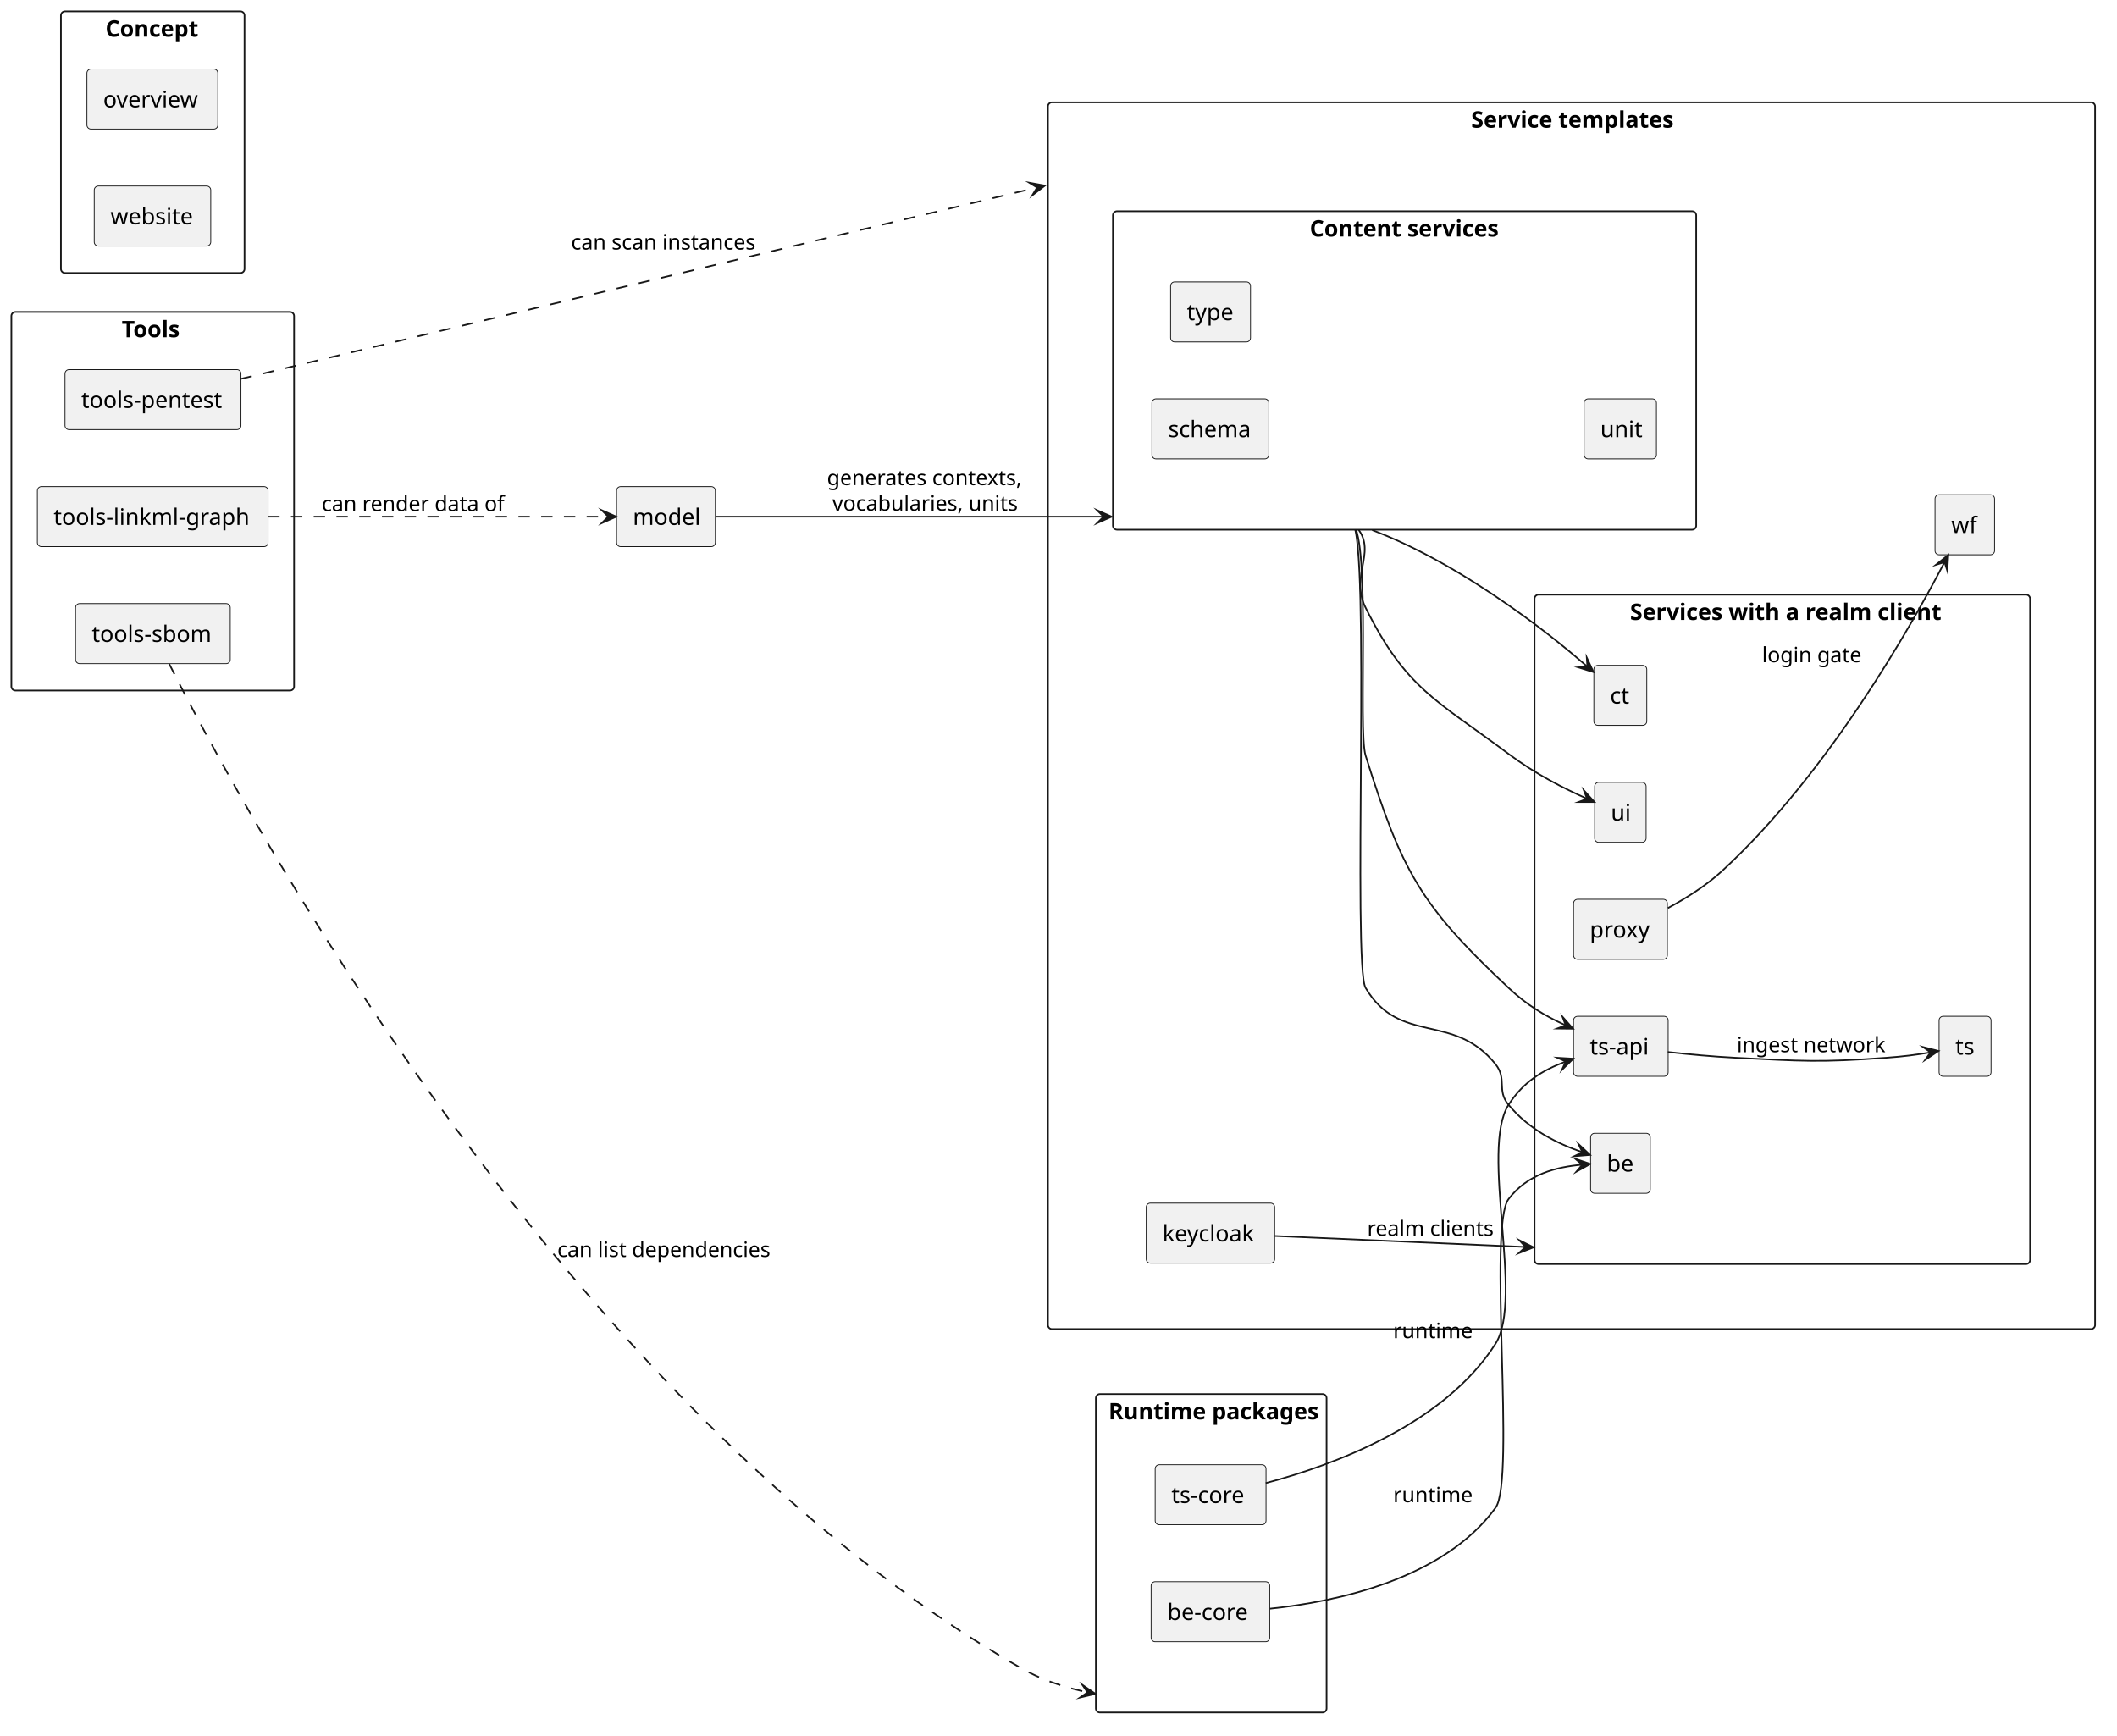
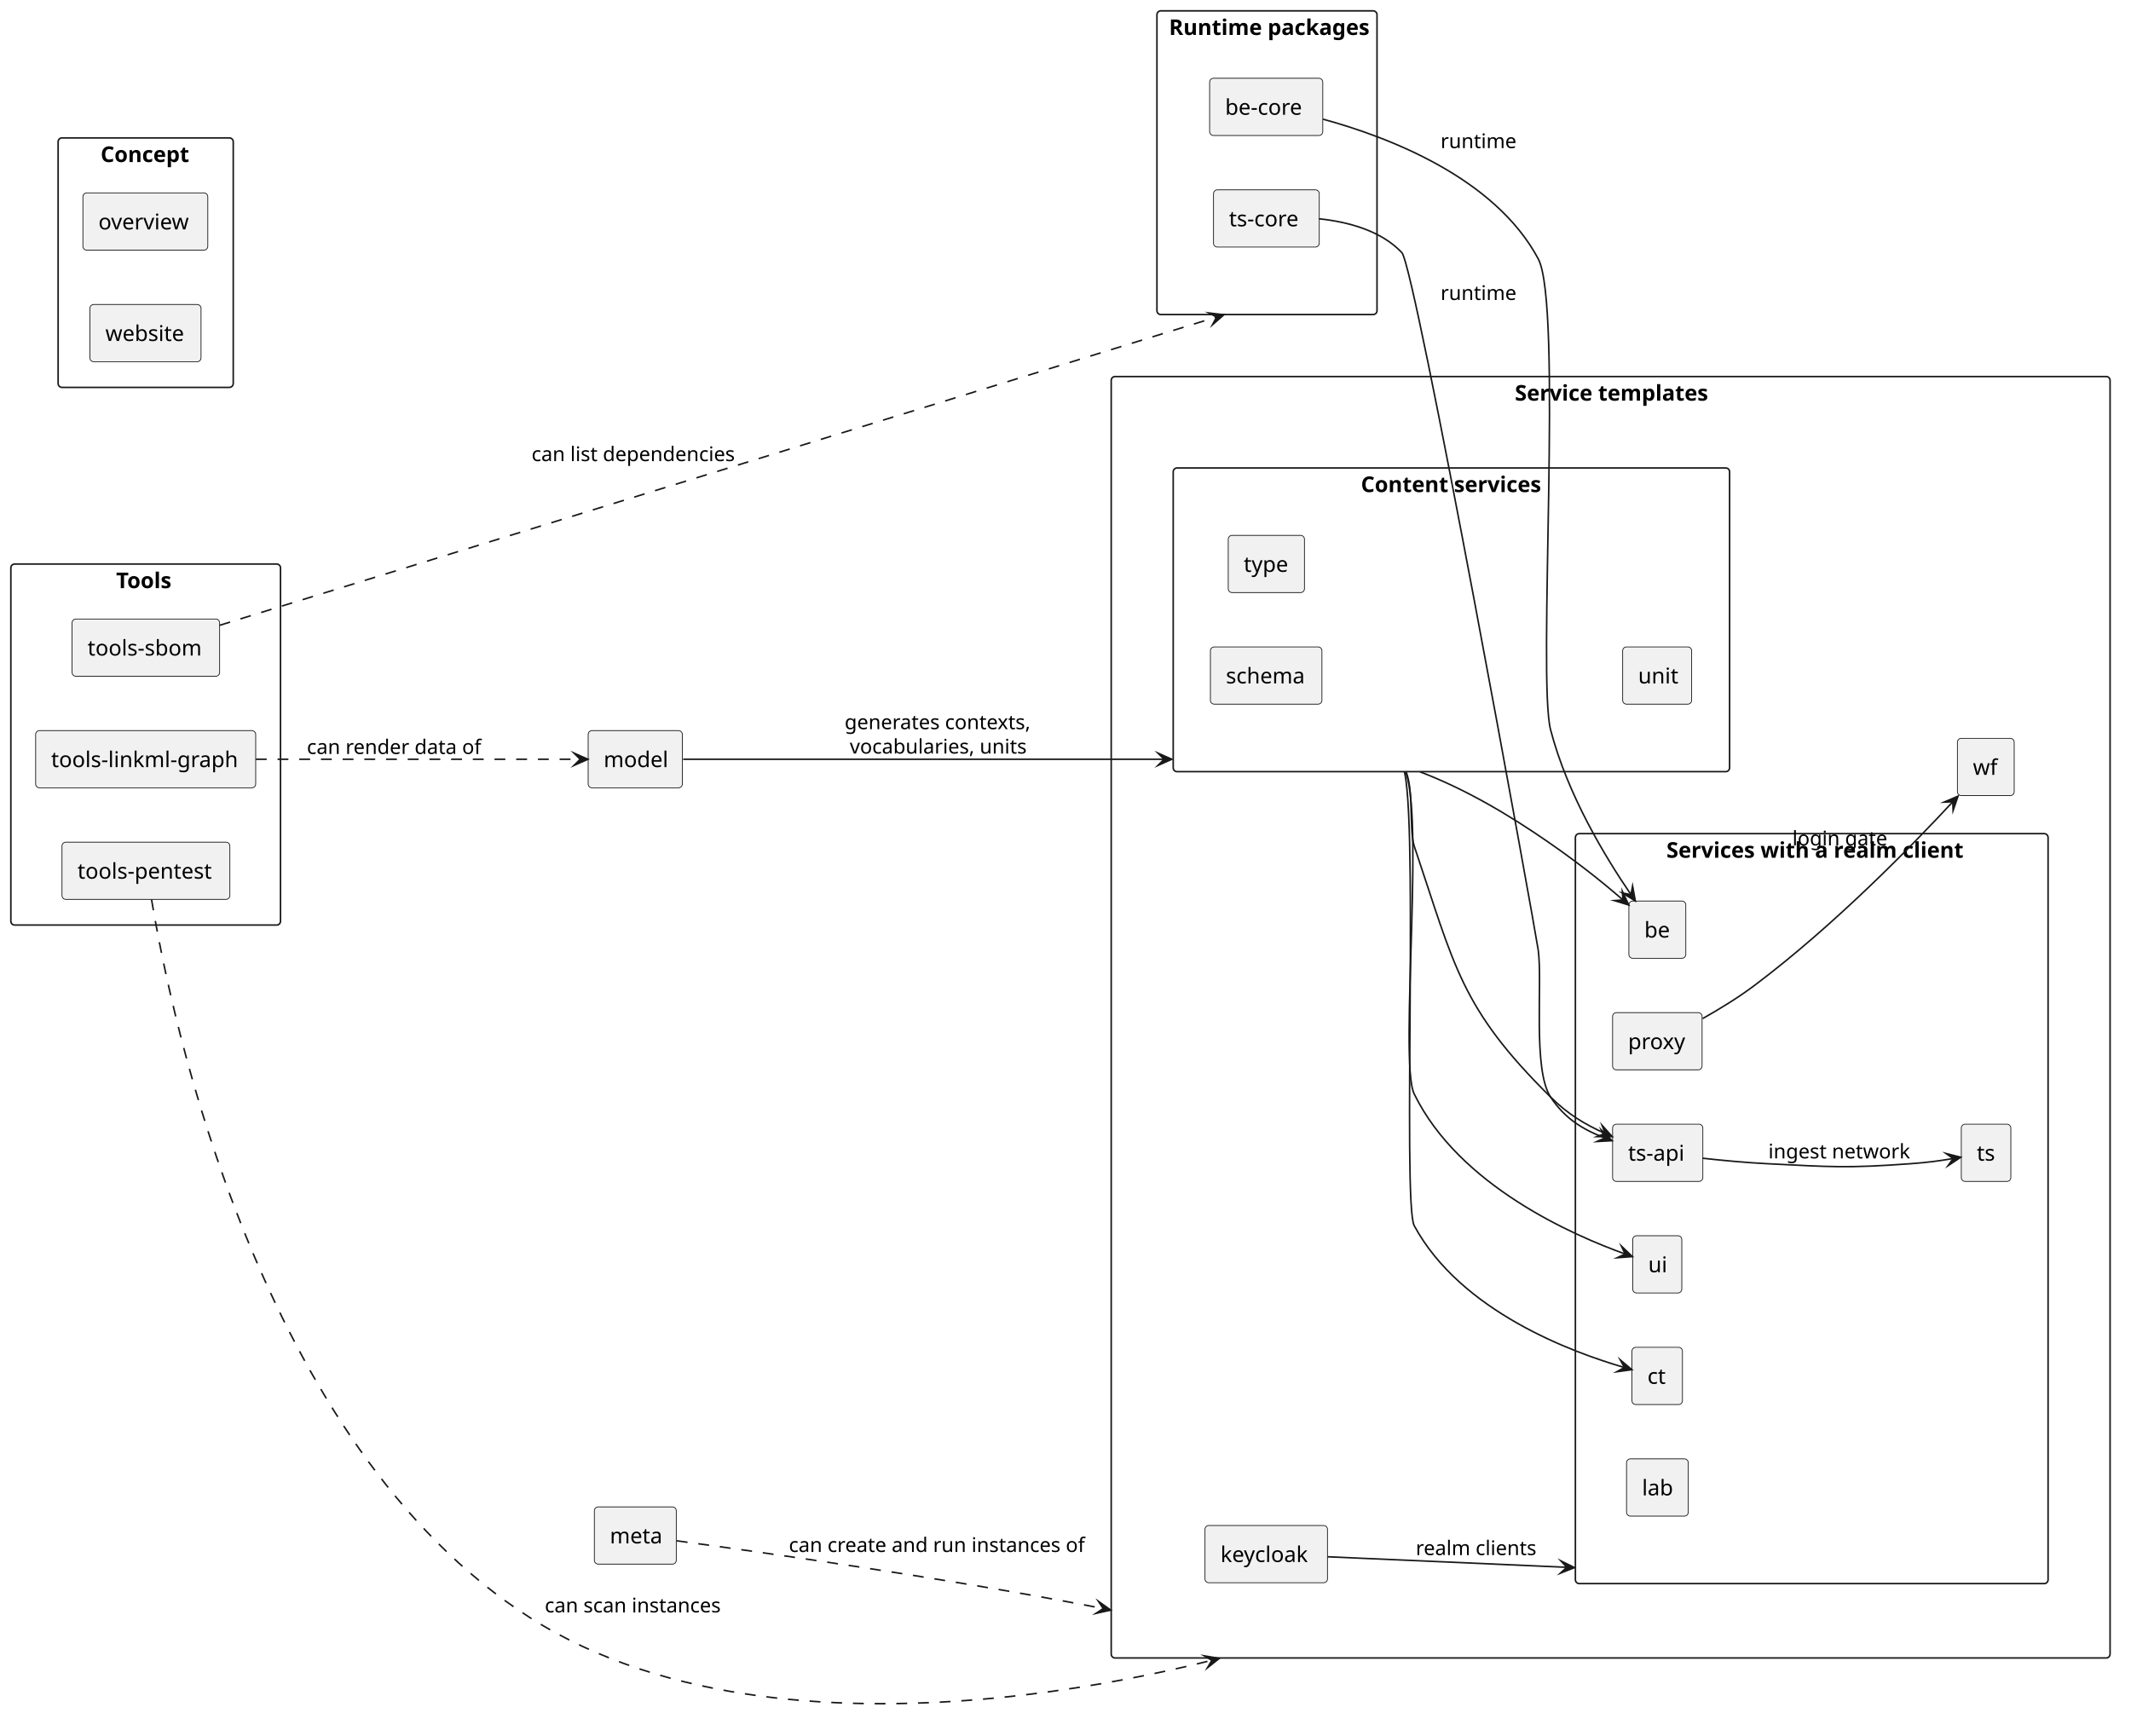
- <svg xmlns="http://www.w3.org/2000/svg" version="1.1" data-diagram-type="DESCRIPTION" style="width:1303px;height:1068px;background:#FFFFFF;" width="1303px" height="1068px" viewBox="0 0 1303 1068" zoomAndPan="magnify" preserveAspectRatio="none" contentStyleType="text/css">
+ <svg xmlns="http://www.w3.org/2000/svg" version="1.1" data-diagram-type="DESCRIPTION" style="width:1375px;height:1120px;background:#FFFFFF;" width="1375px" height="1120px" viewBox="0 0 1375 1120" zoomAndPan="magnify" preserveAspectRatio="none" contentStyleType="text/css">
  <defs />
  <g font-family="sans-serif" lengthAdjust="spacing">
    <g class="cluster" data-qualified-name="concept" id="ent0001" data-source-line="3">
-       <rect x="37.5" y="7" width="113" height="161" fill="none" style="stroke:#181818;stroke-width:1;" rx="2.5" ry="2.5" />
-       <text x="64.906" y="22.563" fill="#000" font-size="14" textLength="58.188" font-weight="700">Concept</text>
+       <rect x="37.5" y="89" width="113" height="161" fill="none" style="stroke:#181818;stroke-width:1;" rx="2.5" ry="2.5" />
+       <text x="64.906" y="104.563" fill="#000" font-size="14" textLength="58.188" font-weight="700">Concept</text>
    </g>
    <g class="cluster" data-qualified-name="tools" id="ent0004" data-source-line="7">
-       <rect x="7" y="192" width="174" height="233" fill="none" style="stroke:#181818;stroke-width:1;" rx="2.5" ry="2.5" />
-       <text x="74.924" y="207.563" fill="#000" font-size="14" textLength="38.151" font-weight="700">Tools</text>
+       <rect x="7" y="364" width="174" height="233" fill="none" style="stroke:#181818;stroke-width:1;" rx="2.5" ry="2.5" />
+       <text x="74.924" y="379.563" fill="#000" font-size="14" textLength="38.151" font-weight="700">Tools</text>
    </g>
-     <g class="cluster" data-qualified-name="packages" id="ent0009" data-source-line="13">
-       <rect x="674.5" y="858" width="142" height="196" fill="none" style="stroke:#181818;stroke-width:1;" rx="2.5" ry="2.5" />
-       <text x="682.278" y="873.563" fill="#000" font-size="14" textLength="126.444" font-weight="700">Runtime packages</text>
+     <g class="cluster" data-qualified-name="packages" id="ent0010" data-source-line="14">
+       <rect x="746.5" y="7" width="142" height="196" fill="none" style="stroke:#181818;stroke-width:1;" rx="2.5" ry="2.5" />
+       <text x="754.278" y="22.563" fill="#000" font-size="14" textLength="126.444" font-weight="700">Runtime packages</text>
    </g>
-     <g class="cluster" data-qualified-name="templates" id="ent0012" data-source-line="17">
-       <rect x="645" y="63" width="644.5" height="755" fill="none" style="stroke:#181818;stroke-width:1;" rx="2.5" ry="2.5" />
-       <text x="905.457" y="78.563" fill="#000" font-size="14" textLength="123.587" font-weight="700">Service templates</text>
+     <g class="cluster" data-qualified-name="templates" id="ent0013" data-source-line="18">
+       <rect x="717" y="243" width="644.5" height="827" fill="none" style="stroke:#181818;stroke-width:1;" rx="2.5" ry="2.5" />
+       <text x="977.457" y="258.563" fill="#000" font-size="14" textLength="123.587" font-weight="700">Service templates</text>
    </g>
-     <g class="cluster" data-qualified-name="templates.content" id="ent0014" data-source-line="19">
-       <rect x="685" y="130" width="359" height="196" fill="none" style="stroke:#181818;stroke-width:1;" rx="2.5" ry="2.5" />
-       <text x="806.114" y="145.563" fill="#000" font-size="14" textLength="116.771" font-weight="700">Content services</text>
+     <g class="cluster" data-qualified-name="templates.content" id="ent0015" data-source-line="20">
+       <rect x="757" y="302" width="359" height="196" fill="none" style="stroke:#181818;stroke-width:1;" rx="2.5" ry="2.5" />
+       <text x="878.114" y="317.563" fill="#000" font-size="14" textLength="116.771" font-weight="700">Content services</text>
    </g>
-     <g class="cluster" data-qualified-name="templates.clients" id="ent0018" data-source-line="24">
-       <rect x="944.5" y="366" width="305" height="412" fill="none" style="stroke:#181818;stroke-width:1;" rx="2.5" ry="2.5" />
-       <text x="1003.255" y="381.563" fill="#000" font-size="14" textLength="187.489" font-weight="700">Services with a realm client</text>
+     <g class="cluster" data-qualified-name="templates.clients" id="ent0019" data-source-line="25">
+       <rect x="1016.5" y="538" width="305" height="484" fill="none" style="stroke:#181818;stroke-width:1;" rx="2.5" ry="2.5" />
+       <text x="1075.255" y="553.563" fill="#000" font-size="14" textLength="187.489" font-weight="700">Services with a realm client</text>
    </g>
    <g class="entity" data-qualified-name="concept.overview" id="ent0002" data-source-line="4">
-       <rect x="53.5" y="42.5" width="80.573" height="36.939" fill="#F1F1F1" style="stroke:#181818;stroke-width:0.5;" rx="2.5" ry="2.5" />
-       <text x="63.5" y="66.063" fill="#000" font-size="14" textLength="60.573">overview</text>
+       <rect x="53.5" y="124.5" width="80.573" height="36.939" fill="#F1F1F1" style="stroke:#181818;stroke-width:0.5;" rx="2.5" ry="2.5" />
+       <text x="63.5" y="148.063" fill="#000" font-size="14" textLength="60.573">overview</text>
    </g>
    <g class="entity" data-qualified-name="concept.website" id="ent0003" data-source-line="5">
-       <rect x="58" y="114.5" width="71.714" height="36.939" fill="#F1F1F1" style="stroke:#181818;stroke-width:0.5;" rx="2.5" ry="2.5" />
-       <text x="68" y="138.063" fill="#000" font-size="14" textLength="51.714">website</text>
+       <rect x="58" y="196.5" width="71.714" height="36.939" fill="#F1F1F1" style="stroke:#181818;stroke-width:0.5;" rx="2.5" ry="2.5" />
+       <text x="68" y="220.063" fill="#000" font-size="14" textLength="51.714">website</text>
    </g>
    <g class="entity" data-qualified-name="tools.linkmlgraph" id="ent0005" data-source-line="8">
-       <rect x="23" y="299.5" width="141.987" height="36.939" fill="#F1F1F1" style="stroke:#181818;stroke-width:0.5;" rx="2.5" ry="2.5" />
-       <text x="33" y="323.063" fill="#000" font-size="14" textLength="121.987">tools-linkml-graph</text>
+       <rect x="23" y="471.5" width="141.987" height="36.939" fill="#F1F1F1" style="stroke:#181818;stroke-width:0.5;" rx="2.5" ry="2.5" />
+       <text x="33" y="495.063" fill="#000" font-size="14" textLength="121.987">tools-linkml-graph</text>
    </g>
    <g class="entity" data-qualified-name="tools.sbom" id="ent0006" data-source-line="9">
-       <rect x="46.5" y="371.5" width="95.209" height="36.939" fill="#F1F1F1" style="stroke:#181818;stroke-width:0.5;" rx="2.5" ry="2.5" />
-       <text x="56.5" y="395.063" fill="#000" font-size="14" textLength="75.209">tools-sbom</text>
+       <rect x="46.5" y="399.5" width="95.209" height="36.939" fill="#F1F1F1" style="stroke:#181818;stroke-width:0.5;" rx="2.5" ry="2.5" />
+       <text x="56.5" y="423.063" fill="#000" font-size="14" textLength="75.209">tools-sbom</text>
    </g>
    <g class="entity" data-qualified-name="tools.pentest" id="ent0007" data-source-line="10">
-       <rect x="40" y="227.5" width="108.307" height="36.939" fill="#F1F1F1" style="stroke:#181818;stroke-width:0.5;" rx="2.5" ry="2.5" />
-       <text x="50" y="251.063" fill="#000" font-size="14" textLength="88.307">tools-pentest</text>
+       <rect x="40" y="543.5" width="108.307" height="36.939" fill="#F1F1F1" style="stroke:#181818;stroke-width:0.5;" rx="2.5" ry="2.5" />
+       <text x="50" y="567.063" fill="#000" font-size="14" textLength="88.307">tools-pentest</text>
    </g>
-     <g class="entity" data-qualified-name="packages.becore" id="ent0010" data-source-line="14">
-       <rect x="708.5" y="973.5" width="72.999" height="36.939" fill="#F1F1F1" style="stroke:#181818;stroke-width:0.5;" rx="2.5" ry="2.5" />
-       <text x="718.5" y="997.063" fill="#000" font-size="14" textLength="52.999">be-core</text>
+     <g class="entity" data-qualified-name="packages.becore" id="ent0011" data-source-line="15">
+       <rect x="780.5" y="50.5" width="72.999" height="36.939" fill="#F1F1F1" style="stroke:#181818;stroke-width:0.5;" rx="2.5" ry="2.5" />
+       <text x="790.5" y="74.063" fill="#000" font-size="14" textLength="52.999">be-core</text>
    </g>
-     <g class="entity" data-qualified-name="packages.tscore" id="ent0011" data-source-line="15">
-       <rect x="711" y="901.5" width="68.234" height="36.939" fill="#F1F1F1" style="stroke:#181818;stroke-width:0.5;" rx="2.5" ry="2.5" />
-       <text x="721" y="925.063" fill="#000" font-size="14" textLength="48.234">ts-core</text>
+     <g class="entity" data-qualified-name="packages.tscore" id="ent0012" data-source-line="16">
+       <rect x="783" y="122.5" width="68.234" height="36.939" fill="#F1F1F1" style="stroke:#181818;stroke-width:0.5;" rx="2.5" ry="2.5" />
+       <text x="793" y="146.063" fill="#000" font-size="14" textLength="48.234">ts-core</text>
    </g>
-     <g class="entity" data-qualified-name="templates.keycloak" id="ent0013" data-source-line="18">
-       <rect x="705.5" y="740.5" width="79.042" height="36.939" fill="#F1F1F1" style="stroke:#181818;stroke-width:0.5;" rx="2.5" ry="2.5" />
-       <text x="715.5" y="764.063" fill="#000" font-size="14" textLength="59.042">keycloak</text>
+     <g class="entity" data-qualified-name="templates.keycloak" id="ent0014" data-source-line="19">
+       <rect x="777.5" y="984.5" width="79.042" height="36.939" fill="#F1F1F1" style="stroke:#181818;stroke-width:0.5;" rx="2.5" ry="2.5" />
+       <text x="787.5" y="1008.063" fill="#000" font-size="14" textLength="59.042">keycloak</text>
    </g>
-     <g class="entity" data-qualified-name="templates.wf" id="ent0025" data-source-line="32">
-       <rect x="1191" y="304.5" width="36.639" height="36.939" fill="#F1F1F1" style="stroke:#181818;stroke-width:0.5;" rx="2.5" ry="2.5" />
-       <text x="1201" y="328.063" fill="#000" font-size="14" textLength="16.639">wf</text>
+     <g class="entity" data-qualified-name="templates.wf" id="ent0027" data-source-line="34">
+       <rect x="1263" y="476.5" width="36.639" height="36.939" fill="#F1F1F1" style="stroke:#181818;stroke-width:0.5;" rx="2.5" ry="2.5" />
+       <text x="1273" y="500.063" fill="#000" font-size="14" textLength="16.639">wf</text>
    </g>
-     <g class="entity" data-qualified-name="templates.content.schema" id="ent0015" data-source-line="20">
-       <rect x="709" y="245.5" width="71.953" height="36.939" fill="#F1F1F1" style="stroke:#181818;stroke-width:0.5;" rx="2.5" ry="2.5" />
-       <text x="719" y="269.063" fill="#000" font-size="14" textLength="51.953">schema</text>
+     <g class="entity" data-qualified-name="templates.content.schema" id="ent0016" data-source-line="21">
+       <rect x="781" y="417.5" width="71.953" height="36.939" fill="#F1F1F1" style="stroke:#181818;stroke-width:0.5;" rx="2.5" ry="2.5" />
+       <text x="791" y="441.063" fill="#000" font-size="14" textLength="51.953">schema</text>
    </g>
-     <g class="entity" data-qualified-name="templates.content.type" id="ent0016" data-source-line="21">
-       <rect x="720.5" y="173.5" width="49.183" height="36.939" fill="#F1F1F1" style="stroke:#181818;stroke-width:0.5;" rx="2.5" ry="2.5" />
-       <text x="730.5" y="197.063" fill="#000" font-size="14" textLength="29.183">type</text>
+     <g class="entity" data-qualified-name="templates.content.type" id="ent0017" data-source-line="22">
+       <rect x="792.5" y="345.5" width="49.183" height="36.939" fill="#F1F1F1" style="stroke:#181818;stroke-width:0.5;" rx="2.5" ry="2.5" />
+       <text x="802.5" y="369.063" fill="#000" font-size="14" textLength="29.183">type</text>
    </g>
-     <g class="entity" data-qualified-name="templates.content.unit" id="ent0017" data-source-line="22">
-       <rect x="975" y="245.5" width="44.521" height="36.939" fill="#F1F1F1" style="stroke:#181818;stroke-width:0.5;" rx="2.5" ry="2.5" />
-       <text x="985" y="269.063" fill="#000" font-size="14" textLength="24.521">unit</text>
+     <g class="entity" data-qualified-name="templates.content.unit" id="ent0018" data-source-line="23">
+       <rect x="1047" y="417.5" width="44.521" height="36.939" fill="#F1F1F1" style="stroke:#181818;stroke-width:0.5;" rx="2.5" ry="2.5" />
+       <text x="1057" y="441.063" fill="#000" font-size="14" textLength="24.521">unit</text>
    </g>
-     <g class="entity" data-qualified-name="templates.clients.be" id="ent0019" data-source-line="25">
-       <rect x="979" y="697.5" width="36.734" height="36.939" fill="#F1F1F1" style="stroke:#181818;stroke-width:0.5;" rx="2.5" ry="2.5" />
-       <text x="989" y="721.063" fill="#000" font-size="14" textLength="16.734">be</text>
+     <g class="entity" data-qualified-name="templates.clients.be" id="ent0020" data-source-line="26">
+       <rect x="1051" y="581.5" width="36.734" height="36.939" fill="#F1F1F1" style="stroke:#181818;stroke-width:0.5;" rx="2.5" ry="2.5" />
+       <text x="1061" y="605.063" fill="#000" font-size="14" textLength="16.734">be</text>
    </g>
-     <g class="entity" data-qualified-name="templates.clients.ui" id="ent0020" data-source-line="26">
-       <rect x="981.5" y="481.5" width="31.669" height="36.939" fill="#F1F1F1" style="stroke:#181818;stroke-width:0.5;" rx="2.5" ry="2.5" />
-       <text x="991.5" y="505.063" fill="#000" font-size="14" textLength="11.669">ui</text>
+     <g class="entity" data-qualified-name="templates.clients.ui" id="ent0021" data-source-line="27">
+       <rect x="1053.5" y="797.5" width="31.669" height="36.939" fill="#F1F1F1" style="stroke:#181818;stroke-width:0.5;" rx="2.5" ry="2.5" />
+       <text x="1063.5" y="821.063" fill="#000" font-size="14" textLength="11.669">ui</text>
    </g>
-     <g class="entity" data-qualified-name="templates.clients.ct" id="ent0021" data-source-line="27">
-       <rect x="981" y="409.5" width="32.578" height="36.939" fill="#F1F1F1" style="stroke:#181818;stroke-width:0.5;" rx="2.5" ry="2.5" />
-       <text x="991" y="433.063" fill="#000" font-size="14" textLength="12.578">ct</text>
+     <g class="entity" data-qualified-name="templates.clients.ct" id="ent0022" data-source-line="28">
+       <rect x="1053" y="869.5" width="32.578" height="36.939" fill="#F1F1F1" style="stroke:#181818;stroke-width:0.5;" rx="2.5" ry="2.5" />
+       <text x="1063" y="893.063" fill="#000" font-size="14" textLength="12.578">ct</text>
    </g>
-     <g class="entity" data-qualified-name="templates.clients.tsapi" id="ent0022" data-source-line="28">
-       <rect x="968.5" y="625.5" width="58.233" height="36.939" fill="#F1F1F1" style="stroke:#181818;stroke-width:0.5;" rx="2.5" ry="2.5" />
-       <text x="978.5" y="649.063" fill="#000" font-size="14" textLength="38.233">ts-api</text>
+     <g class="entity" data-qualified-name="templates.clients.tsapi" id="ent0023" data-source-line="29">
+       <rect x="1040.5" y="725.5" width="58.233" height="36.939" fill="#F1F1F1" style="stroke:#181818;stroke-width:0.5;" rx="2.5" ry="2.5" />
+       <text x="1050.5" y="749.063" fill="#000" font-size="14" textLength="38.233">ts-api</text>
    </g>
-     <g class="entity" data-qualified-name="templates.clients.ts" id="ent0023" data-source-line="29">
-       <rect x="1193.5" y="625.5" width="31.97" height="36.939" fill="#F1F1F1" style="stroke:#181818;stroke-width:0.5;" rx="2.5" ry="2.5" />
-       <text x="1203.5" y="649.063" fill="#000" font-size="14" textLength="11.97">ts</text>
+     <g class="entity" data-qualified-name="templates.clients.ts" id="ent0024" data-source-line="30">
+       <rect x="1265.5" y="725.5" width="31.97" height="36.939" fill="#F1F1F1" style="stroke:#181818;stroke-width:0.5;" rx="2.5" ry="2.5" />
+       <text x="1275.5" y="749.063" fill="#000" font-size="14" textLength="11.97">ts</text>
    </g>
-     <g class="entity" data-qualified-name="templates.clients.proxy" id="ent0024" data-source-line="30">
-       <rect x="968.5" y="553.5" width="57.748" height="36.939" fill="#F1F1F1" style="stroke:#181818;stroke-width:0.5;" rx="2.5" ry="2.5" />
-       <text x="978.5" y="577.063" fill="#000" font-size="14" textLength="37.748">proxy</text>
+     <g class="entity" data-qualified-name="templates.clients.proxy" id="ent0025" data-source-line="31">
+       <rect x="1040.5" y="653.5" width="57.748" height="36.939" fill="#F1F1F1" style="stroke:#181818;stroke-width:0.5;" rx="2.5" ry="2.5" />
+       <text x="1050.5" y="677.063" fill="#000" font-size="14" textLength="37.748">proxy</text>
+     </g>
+     <g class="entity" data-qualified-name="templates.clients.lab" id="ent0026" data-source-line="32">
+       <rect x="1049.5" y="941.5" width="39.824" height="36.939" fill="#F1F1F1" style="stroke:#181818;stroke-width:0.5;" rx="2.5" ry="2.5" />
+       <text x="1059.5" y="965.063" fill="#000" font-size="14" textLength="19.824">lab</text>
    </g>
    <g class="entity" data-qualified-name="model" id="ent0008" data-source-line="12">
-       <rect x="379.5" y="299.5" width="60.783" height="36.939" fill="#F1F1F1" style="stroke:#181818;stroke-width:0.5;" rx="2.5" ry="2.5" />
-       <text x="389.5" y="323.063" fill="#000" font-size="14" textLength="40.783">model</text>
+       <rect x="379.5" y="471.5" width="60.783" height="36.939" fill="#F1F1F1" style="stroke:#181818;stroke-width:0.5;" rx="2.5" ry="2.5" />
+       <text x="389.5" y="495.063" fill="#000" font-size="14" textLength="40.783">model</text>
    </g>
-     <g class="link" data-entity-1="ent0008" data-entity-2="ent0014" id="lnk26" data-source-line="34" data-link-type="dependency">
-       <path d="M440.55,318 C480.665,318 554.803,318 619.754,318 C635.992,318 651.655,318 666.07,318 C669.673,318 673.199,318 676.636,318 C678.354,318 680.05,318 681.723,318 C682.56,318 678.39,318 679.215,318" style="stroke:#181818;stroke-width:1;" fill="none" id="model-to-content" />
-       <polygon points="684.215,318,675.215,314,679.215,318,675.215,322,684.215,318" fill="#181818" style="stroke:#181818;stroke-width:1;stroke-linejoin:miter;stroke-miterlimit:10;" />
-       <text x="509" y="298.594" fill="#000" font-size="13" textLength="122.046">generates contexts,</text>
-       <text x="512.304" y="314.323" fill="#000" font-size="13" textLength="115.438">vocabularies, units</text>
+     <g class="entity" data-qualified-name="meta" id="ent0009" data-source-line="13">
+       <rect x="383.5" y="972.5" width="52.867" height="36.939" fill="#F1F1F1" style="stroke:#181818;stroke-width:0.5;" rx="2.5" ry="2.5" />
+       <text x="393.5" y="996.063" fill="#000" font-size="14" textLength="32.867">meta</text>
    </g>
-     <g class="link" data-entity-1="ent0013" data-entity-2="ent0018" id="lnk27" data-source-line="35" data-link-type="dependency">
-       <path d="M784.59,760.69 C819.175,762.21 871.05,764.49 914.818,766.414 C920.288,766.654 925.633,766.889 930.801,767.116 C933.385,767.23 935.925,767.341 938.414,767.451 C939.659,767.506 940.891,767.56 942.11,767.613 C942.72,767.64 938.331,767.447 938.933,767.474" style="stroke:#181818;stroke-width:1;" fill="none" id="keycloak-to-clients" />
-       <polygon points="943.928,767.693,935.113,763.302,938.933,767.474,934.761,771.294,943.928,767.693" fill="#181818" style="stroke:#181818;stroke-width:1;stroke-linejoin:miter;stroke-miterlimit:10;" />
-       <text x="841.5" y="760.594" fill="#000" font-size="13" textLength="78.063">realm clients</text>
+     <g class="link" data-entity-1="ent0008" data-entity-2="ent0015" id="lnk28" data-source-line="36" data-link-type="dependency">
+       <path d="M440.78,490 C487.18,490 579.888,490 661.538,490 C681.95,490 701.671,490 719.805,490 C728.872,490 737.543,490 745.704,490 C747.744,490 749.753,490 751.728,490 C752.715,490 753.694,490 754.665,490 C755.15,490 750.633,490 751.114,490" style="stroke:#181818;stroke-width:1;" fill="none" id="model-to-content" />
+       <polygon points="756.114,490,747.114,486,751.114,490,747.114,494,756.114,490" fill="#181818" style="stroke:#181818;stroke-width:1;stroke-linejoin:miter;stroke-miterlimit:10;" />
+       <text x="545" y="470.594" fill="#000" font-size="13" textLength="122.046">generates contexts,</text>
+       <text x="548.304" y="486.323" fill="#000" font-size="13" textLength="115.438">vocabularies, units</text>
    </g>
-     <g class="link" data-entity-1="ent0014" data-entity-2="ent0019" id="lnk28" data-source-line="36" data-link-type="dependency">
-       <path d="M834.134,326.019 C834.203,326.309 834.27,326.613 834.337,326.93 C834.868,329.468 835.323,332.86 835.71,336.984 C836.485,345.232 836.992,356.41 837.312,369.548 C837.952,395.823 837.846,429.936 837.644,464.123 C837.24,532.495 836.455,601.16 840.5,608 C861.48,643.5 894.74,622.8 920.5,655 C927.79,664.11 921.01,671.05 928.5,680 C941.62,695.67 958.618,703.825 973.978,709.175" style="stroke:#181818;stroke-width:1;" fill="none" id="content-to-be" />
-       <polygon points="978.7,710.82,971.517,704.082,973.978,709.175,968.885,711.637,978.7,710.82" fill="#181818" style="stroke:#181818;stroke-width:1;stroke-linejoin:miter;stroke-miterlimit:10;" />
+     <g class="link" data-entity-1="ent0014" data-entity-2="ent0019" id="lnk29" data-source-line="37" data-link-type="dependency">
+       <path d="M856.59,1004.69 C891.175,1006.21 943.05,1008.49 986.818,1010.412 C992.288,1010.653 997.633,1010.888 1002.801,1011.114 C1005.385,1011.228 1007.925,1011.34 1010.414,1011.449 C1011.659,1011.503 1012.891,1011.558 1014.11,1011.611 C1014.72,1011.638 1010.331,1011.445 1010.933,1011.472" style="stroke:#181818;stroke-width:1;" fill="none" id="keycloak-to-clients" />
+       <polygon points="1015.928,1011.691,1007.113,1007.3,1010.933,1011.472,1006.762,1015.292,1015.928,1011.691" fill="#181818" style="stroke:#181818;stroke-width:1;stroke-linejoin:miter;stroke-miterlimit:10;" />
+       <text x="913.5" y="1003.594" fill="#000" font-size="13" textLength="78.063">realm clients</text>
    </g>
-     <g class="link" data-entity-1="ent0014" data-entity-2="ent0020" id="lnk29" data-source-line="37" data-link-type="dependency">
-       <path d="M836.201,326.029 C836.291,326.151 836.379,326.274 836.465,326.396 C836.809,326.885 837.122,327.374 837.408,327.864 C838.55,329.823 839.243,331.79 839.617,333.777 C840.366,337.75 839.843,341.801 839.103,346.016 C837.623,354.448 835.275,363.54 840.5,374 C865.51,424.04 883.69,430.51 928.5,464 C945.3,476.55 962.504,485.213 976.824,491.603" style="stroke:#181818;stroke-width:1;" fill="none" id="content-to-ui" />
-       <polygon points="981.39,493.64,974.801,486.32,976.824,491.603,971.541,493.625,981.39,493.64" fill="#181818" style="stroke:#181818;stroke-width:1;stroke-linejoin:miter;stroke-miterlimit:10;" />
+     <g class="link" data-entity-1="ent0015" data-entity-2="ent0020" id="lnk30" data-source-line="38" data-link-type="dependency">
+       <path d="M916.318,498.139 C916.549,498.227 916.78,498.315 917.011,498.403 C917.474,498.58 917.936,498.759 918.398,498.938 C919.321,499.298 920.244,499.663 921.167,500.034 C923.011,500.776 924.852,501.54 926.689,502.325 C934.036,505.463 941.314,508.934 948.466,512.641 C962.769,520.055 976.566,528.412 989.391,536.944 C1015.043,554.007 1033.035,568.491 1047.205,580.801" style="stroke:#181818;stroke-width:1;" fill="none" id="content-to-be" />
+       <polygon points="1050.98,584.08,1046.809,575.158,1047.205,580.801,1041.562,581.197,1050.98,584.08" fill="#181818" style="stroke:#181818;stroke-width:1;stroke-linejoin:miter;stroke-miterlimit:10;" />
    </g>
-     <g class="link" data-entity-1="ent0014" data-entity-2="ent0021" id="lnk30" data-source-line="38" data-link-type="dependency">
-       <path d="M844.574,326.236 C844.81,326.326 845.046,326.416 845.282,326.507 C845.755,326.688 846.227,326.871 846.698,327.055 C847.642,327.424 848.585,327.798 849.527,328.179 C851.411,328.94 853.291,329.724 855.167,330.529 C862.671,333.751 870.101,337.317 877.397,341.125 C891.988,348.742 906.039,357.327 919.056,366.059 C945.09,383.523 963.223,398.282 977.018,410.357" style="stroke:#181818;stroke-width:1;" fill="none" id="content-to-ct" />
-       <polygon points="980.78,413.65,976.642,404.712,977.018,410.357,971.373,410.732,980.78,413.65" fill="#181818" style="stroke:#181818;stroke-width:1;stroke-linejoin:miter;stroke-miterlimit:10;" />
+     <g class="link" data-entity-1="ent0015" data-entity-2="ent0021" id="lnk31" data-source-line="39" data-link-type="dependency">
+       <path d="M906.915,498.107 C907.016,498.365 907.115,498.632 907.212,498.907 C907.987,501.107 908.64,503.845 909.185,507.047 C910.276,513.45 910.938,521.706 911.298,531.209 C912.017,550.214 911.528,574.205 910.844,598.335 C909.475,646.595 907.325,695.41 912.5,706 C941.53,765.4 1015.355,797.328 1048.595,809.278" style="stroke:#181818;stroke-width:1;" fill="none" id="content-to-ui" />
+       <polygon points="1053.3,810.97,1046.184,804.161,1048.595,809.278,1043.477,811.689,1053.3,810.97" fill="#181818" style="stroke:#181818;stroke-width:1;stroke-linejoin:miter;stroke-miterlimit:10;" />
    </g>
-     <g class="link" data-entity-1="ent0014" data-entity-2="ent0022" id="lnk31" data-source-line="39" data-link-type="dependency">
-       <path d="M834.711,326.151 C834.745,326.252 834.778,326.353 834.811,326.456 C834.944,326.869 835.072,327.304 835.196,327.759 C835.445,328.67 835.678,329.665 835.896,330.737 C836.767,335.027 837.398,340.56 837.852,346.933 C838.76,359.677 838.961,375.778 838.956,392.004 C838.948,424.455 838.12,457.405 840.5,465 C862.82,536.21 874.05,556.97 928.5,608 C939.9,618.69 950.544,625.048 963.664,631.058" style="stroke:#181818;stroke-width:1;" fill="none" id="content-to-tsapi" />
-       <polygon points="968.21,633.14,961.693,625.755,963.664,631.058,958.362,633.028,968.21,633.14" fill="#181818" style="stroke:#181818;stroke-width:1;stroke-linejoin:miter;stroke-miterlimit:10;" />
+     <g class="link" data-entity-1="ent0015" data-entity-2="ent0022" id="lnk32" data-source-line="40" data-link-type="dependency">
+       <path d="M906.197,498.171 C906.269,498.473 906.339,498.788 906.409,499.117 C906.962,501.751 907.436,505.269 907.841,509.548 C908.65,518.106 909.184,529.703 909.523,543.334 C910.202,570.596 910.104,605.991 909.891,641.473 C909.465,712.435 908.575,783.74 912.5,791 C942.62,846.68 1015.018,872.938 1048.178,882.548" style="stroke:#181818;stroke-width:1;" fill="none" id="content-to-ct" />
+       <polygon points="1052.98,883.94,1045.449,877.593,1048.178,882.548,1043.222,885.277,1052.98,883.94" fill="#181818" style="stroke:#181818;stroke-width:1;stroke-linejoin:miter;stroke-miterlimit:10;" />
    </g>
-     <g class="link" data-entity-1="ent0010" data-entity-2="ent0019" id="lnk32" data-source-line="40" data-link-type="dependency">
-       <path d="M781.62,990.11 C822.59,985.83 888.34,972.04 920.5,928 C932.96,910.93 915.71,754.82 928.5,738 C940.21,722.59 957.919,718.227 973.859,716.827" style="stroke:#181818;stroke-width:1;" fill="none" id="becore-to-be" />
-       <polygon points="978.84,716.39,969.525,713.193,973.859,716.827,970.224,721.162,978.84,716.39" fill="#181818" style="stroke:#181818;stroke-width:1;stroke-linejoin:miter;stroke-miterlimit:10;" />
-       <text x="857.5" y="924.594" fill="#000" font-size="13" textLength="46.63">runtime</text>
+     <g class="link" data-entity-1="ent0015" data-entity-2="ent0023" id="lnk33" data-source-line="41" data-link-type="dependency">
+       <path d="M907.189,498.025 C907.907,499.7 908.463,501.678 908.896,503.866 C909.762,508.242 910.141,513.459 910.364,518.777 C910.81,529.415 910.635,540.46 912.5,546 C938.67,623.64 942.25,650.37 1000.5,708 C1011.71,719.09 1022.469,725.55 1035.729,731.51" style="stroke:#181818;stroke-width:1;" fill="none" id="content-to-tsapi" />
+       <polygon points="1040.29,733.56,1033.721,726.222,1035.729,731.51,1030.441,733.519,1040.29,733.56" fill="#181818" style="stroke:#181818;stroke-width:1;stroke-linejoin:miter;stroke-miterlimit:10;" />
    </g>
-     <g class="link" data-entity-1="ent0011" data-entity-2="ent0022" id="lnk33" data-source-line="41" data-link-type="dependency">
-       <path d="M779.06,912.8 C820.1,901.94 888.56,877.07 920.5,827 C938.09,799.42 910.87,707.56 928.5,680 C937.5,665.93 949.241,658.782 963.691,653.342" style="stroke:#181818;stroke-width:1;" fill="none" id="tscore-to-tsapi" />
-       <polygon points="968.37,651.58,958.538,651.007,963.691,653.342,961.356,658.494,968.37,651.58" fill="#181818" style="stroke:#181818;stroke-width:1;stroke-linejoin:miter;stroke-miterlimit:10;" />
-       <text x="857.5" y="823.594" fill="#000" font-size="13" textLength="46.63">runtime</text>
+     <g class="link" data-entity-1="ent0011" data-entity-2="ent0020" id="lnk34" data-source-line="42" data-link-type="dependency">
+       <path d="M853.66,76.91 C896.01,88.49 964.45,114.62 992.5,167 C1008.45,196.79 991.95,438.31 1000.5,471 C1011.58,513.37 1035.921,553.261 1052.361,577.341" style="stroke:#181818;stroke-width:1;" fill="none" id="becore-to-be" />
+       <polygon points="1055.18,581.47,1053.409,571.782,1052.361,577.341,1046.802,576.292,1055.18,581.47" fill="#181818" style="stroke:#181818;stroke-width:1;stroke-linejoin:miter;stroke-miterlimit:10;" />
+       <text x="929.5" y="95.594" fill="#000" font-size="13" textLength="46.63">runtime</text>
    </g>
-     <g class="link" data-entity-1="ent0022" data-entity-2="ent0023" id="lnk34" data-source-line="42" data-link-type="dependency">
-       <path d="M1026.52,647.47 C1039.17,648.87 1054.31,650.31 1068,651 C1109.28,653.07 1119.78,654.02 1161,651 C1171.81,650.21 1178.961,649.26 1188.231,647.68" style="stroke:#181818;stroke-width:1;" fill="none" id="tsapi-to-ts" />
-       <polygon points="1193.16,646.84,1183.616,644.409,1188.231,647.68,1184.96,652.295,1193.16,646.84" fill="#181818" style="stroke:#181818;stroke-width:1;stroke-linejoin:miter;stroke-miterlimit:10;" />
-       <text x="1069" y="647.594" fill="#000" font-size="13" textLength="91.127">ingest network</text>
+     <g class="link" data-entity-1="ent0012" data-entity-2="ent0023" id="lnk35" data-source-line="43" data-link-type="dependency">
+       <path d="M851.03,141.19 C869.25,143.09 890.87,148.59 904.5,163 C913.25,172.25 990.74,600.38 992.5,613 C995.43,633.98 988.82,690.32 1000.5,708 C1009.63,721.82 1021.2,728.913 1035.52,734.393" style="stroke:#181818;stroke-width:1;" fill="none" id="tscore-to-tsapi" />
+       <polygon points="1040.19,736.18,1033.214,729.228,1035.52,734.393,1030.355,736.699,1040.19,736.18" fill="#181818" style="stroke:#181818;stroke-width:1;stroke-linejoin:miter;stroke-miterlimit:10;" />
+       <text x="929.5" y="193.594" fill="#000" font-size="13" textLength="46.63">runtime</text>
    </g>
-     <g class="link" data-entity-1="ent0024" data-entity-2="ent0025" id="lnk35" data-source-line="43" data-link-type="dependency">
-       <path d="M1026.56,558.91 C1037.71,552.89 1050.19,545.07 1060,536 C1125.56,475.44 1176.23,385.574 1196.87,345.954" style="stroke:#181818;stroke-width:1;" fill="none" id="proxy-to-wf" />
-       <polygon points="1199.18,341.52,1191.474,347.654,1196.87,345.954,1198.569,351.35,1199.18,341.52" fill="#181818" style="stroke:#181818;stroke-width:1;stroke-linejoin:miter;stroke-miterlimit:10;" />
-       <text x="1084.5" y="407.594" fill="#000" font-size="13" textLength="60.506">login gate</text>
+     <g class="link" data-entity-1="ent0023" data-entity-2="ent0024" id="lnk36" data-source-line="44" data-link-type="dependency">
+       <path d="M1098.52,747.47 C1111.17,748.87 1126.31,750.31 1140,751 C1181.28,753.07 1191.78,754.02 1233,751 C1243.81,750.21 1250.96,749.245 1260.23,747.675" style="stroke:#181818;stroke-width:1;" fill="none" id="tsapi-to-ts" />
+       <polygon points="1265.16,746.84,1255.618,744.399,1260.23,747.675,1256.954,752.287,1265.16,746.84" fill="#181818" style="stroke:#181818;stroke-width:1;stroke-linejoin:miter;stroke-miterlimit:10;" />
+       <text x="1141" y="747.594" fill="#000" font-size="13" textLength="91.127">ingest network</text>
    </g>
-     <g class="link" data-entity-1="ent0005" data-entity-2="ent0008" id="lnk36" data-source-line="44" data-link-type="dependency">
-       <path d="M165.08,318 C232.32,318 325.61,318 374.34,318" style="stroke:#181818;stroke-width:1;stroke-dasharray:7,7;" fill="none" id="linkmlgraph-to-model" />
-       <polygon points="379.34,318,370.34,314,374.34,318,370.34,322,379.34,318" fill="#181818" style="stroke:#181818;stroke-width:1;stroke-linejoin:miter;stroke-miterlimit:10;" />
-       <text x="198" y="314.594" fill="#000" font-size="13" textLength="113.382">can render data of</text>
+     <g class="link" data-entity-1="ent0025" data-entity-2="ent0027" id="lnk37" data-source-line="45" data-link-type="dependency">
+       <path d="M1098.61,657.35 C1109.4,651.26 1121.62,643.8 1132,636 C1183.72,597.12 1233.557,545.923 1260.007,517.453" style="stroke:#181818;stroke-width:1;" fill="none" id="proxy-to-wf" />
+       <polygon points="1263.41,513.79,1254.354,517.661,1260.007,517.453,1260.215,523.106,1263.41,513.79" fill="#181818" style="stroke:#181818;stroke-width:1;stroke-linejoin:miter;stroke-miterlimit:10;" />
+       <text x="1156.5" y="545.594" fill="#000" font-size="13" textLength="60.506">login gate</text>
    </g>
-     <g class="link" data-entity-1="ent0006" data-entity-2="ent0009" id="lnk37" data-source-line="45" data-link-type="dependency">
-       <path d="M104.19,408.68 C148.19,495.97 346.97,866.11 629,1027 C640.073,1033.318 652.66,1037.676 665.346,1040.658 C666.932,1041.03 668.519,1041.381 670.105,1041.712 C670.899,1041.878 671.691,1042.038 672.483,1042.193 C672.879,1042.271 673.275,1042.347 673.671,1042.423 C673.869,1042.46 669.152,1041.578 669.35,1041.615" style="stroke:#181818;stroke-width:1;stroke-dasharray:7,7;" fill="none" id="sbom-to-packages" />
-       <polygon points="674.264,1042.534,666.153,1036.948,669.35,1041.615,664.682,1044.811,674.264,1042.534" fill="#181818" style="stroke:#181818;stroke-width:1;stroke-linejoin:miter;stroke-miterlimit:10;" />
-       <text x="343" y="773.594" fill="#000" font-size="13" textLength="134.126">can list dependencies</text>
+     <g class="link" data-entity-1="ent0005" data-entity-2="ent0008" id="lnk38" data-source-line="46" data-link-type="dependency">
+       <path d="M165.08,490 C232.32,490 325.61,490 374.34,490" style="stroke:#181818;stroke-width:1;stroke-dasharray:7,7;" fill="none" id="linkmlgraph-to-model" />
+       <polygon points="379.34,490,370.34,486,374.34,490,370.34,494,379.34,490" fill="#181818" style="stroke:#181818;stroke-width:1;stroke-linejoin:miter;stroke-miterlimit:10;" />
+       <text x="198" y="486.594" fill="#000" font-size="13" textLength="113.382">can render data of</text>
    </g>
-     <g class="link" data-entity-1="ent0007" data-entity-2="ent0012" id="lnk38" data-source-line="46" data-link-type="dependency">
-       <path d="M148.11,233.23 C225.005,214.75 372.26,179.355 501.14,148.376 C533.36,140.632 564.432,133.163 592.968,126.304 C607.237,122.874 620.871,119.597 633.699,116.513 C636.906,115.742 635.2,116.152 638.304,115.406" style="stroke:#181818;stroke-width:1;stroke-dasharray:7,7;" fill="none" id="pentest-to-templates" />
-       <polygon points="643.165,114.238,633.48,112.452,638.304,115.406,635.349,120.23,643.165,114.238" fill="#181818" style="stroke:#181818;stroke-width:1;stroke-linejoin:miter;stroke-miterlimit:10;" />
-       <text x="351.5" y="153.594" fill="#000" font-size="13" textLength="117.781">can scan instances</text>
+     <g class="link" data-entity-1="ent0006" data-entity-2="ent0010" id="lnk39" data-source-line="47" data-link-type="dependency">
+       <path d="M141.75,403.54 C221.01,379.025 387.568,327.51 535.301,281.818 C609.168,258.971 678.329,237.581 729.519,221.748 C742.316,217.79 753.991,214.18 764.334,210.981 C769.506,209.381 774.346,207.884 778.826,206.499 C781.067,205.806 783.218,205.14 785.275,204.504 C786.304,204.186 787.31,203.875 788.292,203.571 C788.783,203.419 784.492,204.746 784.971,204.598" style="stroke:#181818;stroke-width:1;stroke-dasharray:7,7;" fill="none" id="sbom-to-packages" />
+       <polygon points="789.748,203.121,779.968,201.959,784.971,204.598,782.331,209.602,789.748,203.121" fill="#181818" style="stroke:#181818;stroke-width:1;stroke-linejoin:miter;stroke-miterlimit:10;" />
+       <text x="343" y="297.594" fill="#000" font-size="13" textLength="134.126">can list dependencies</text>
+     </g>
+     <g class="link" data-entity-1="ent0007" data-entity-2="ent0013" id="lnk40" data-source-line="48" data-link-type="dependency">
+       <path d="M97.8,580.55 C110.14,654.87 166.98,932.41 342,1044 C430.185,1100.225 547.53,1105.095 643.4,1095.726 C691.335,1091.042 733.901,1082.798 764.769,1075.634 C772.486,1073.843 779.472,1072.119 785.628,1070.535 C786.013,1070.436 781.554,1071.59 781.932,1071.493" style="stroke:#181818;stroke-width:1;stroke-dasharray:7,7;" fill="none" id="pentest-to-templates" />
+       <polygon points="786.773,1070.24,777.058,1068.622,781.932,1071.493,779.062,1076.367,786.773,1070.24" fill="#181818" style="stroke:#181818;stroke-width:1;stroke-linejoin:miter;stroke-miterlimit:10;" />
+       <text x="351.5" y="1040.594" fill="#000" font-size="13" textLength="117.781">can scan instances</text>
+     </g>
+     <g class="link" data-entity-1="ent0009" data-entity-2="ent0013" id="lnk41" data-source-line="49" data-link-type="dependency">
+       <path d="M436.7,994.39 C487.43,1001.2 603.9,1017.51 701,1036 C704.167,1036.603 707.379,1037.23 710.62,1037.877 C712.24,1038.2 713.867,1038.528 715.499,1038.86 C715.908,1038.943 711.417,1038.025 711.826,1038.108" style="stroke:#181818;stroke-width:1;stroke-dasharray:7,7;" fill="none" id="meta-to-templates" />
+       <polygon points="716.724,1039.109,708.707,1033.389,711.826,1038.108,707.106,1041.227,716.724,1039.109" fill="#181818" style="stroke:#181818;stroke-width:1;stroke-linejoin:miter;stroke-miterlimit:10;" />
+       <text x="509" y="1001.594" fill="#000" font-size="13" textLength="194.321">can create and run instances of</text>
    </g>
  </g>
</svg>
